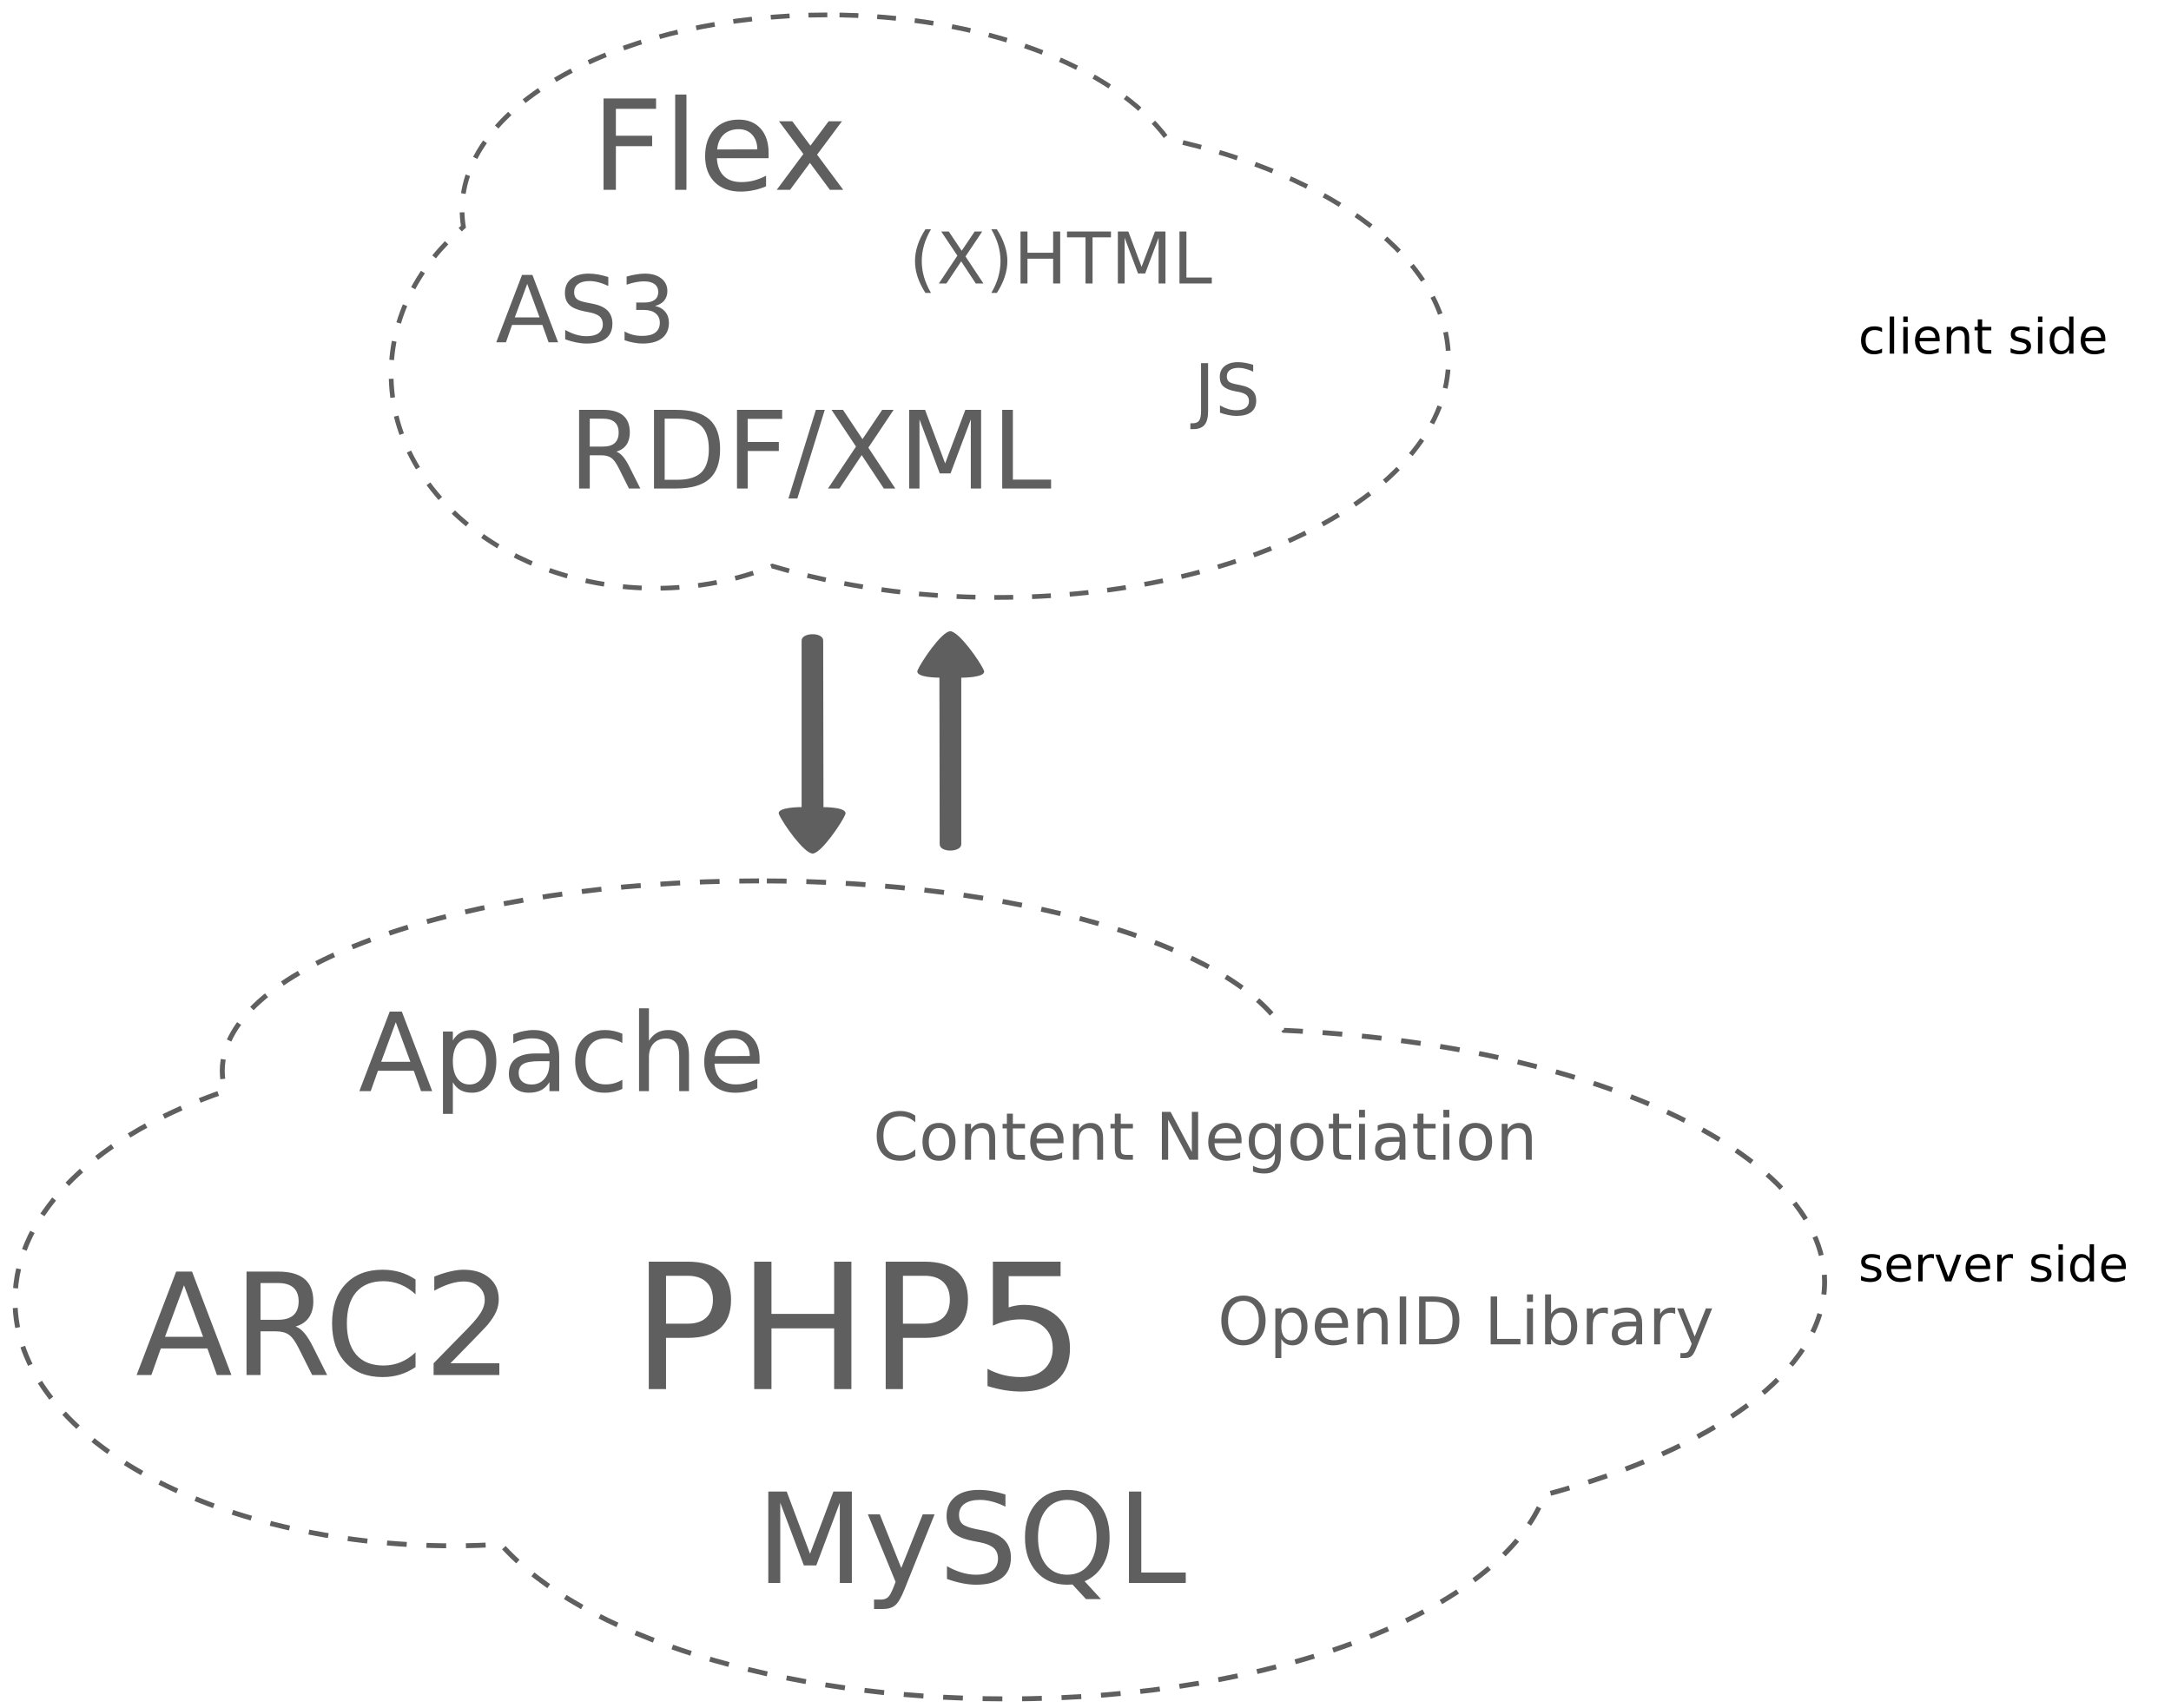
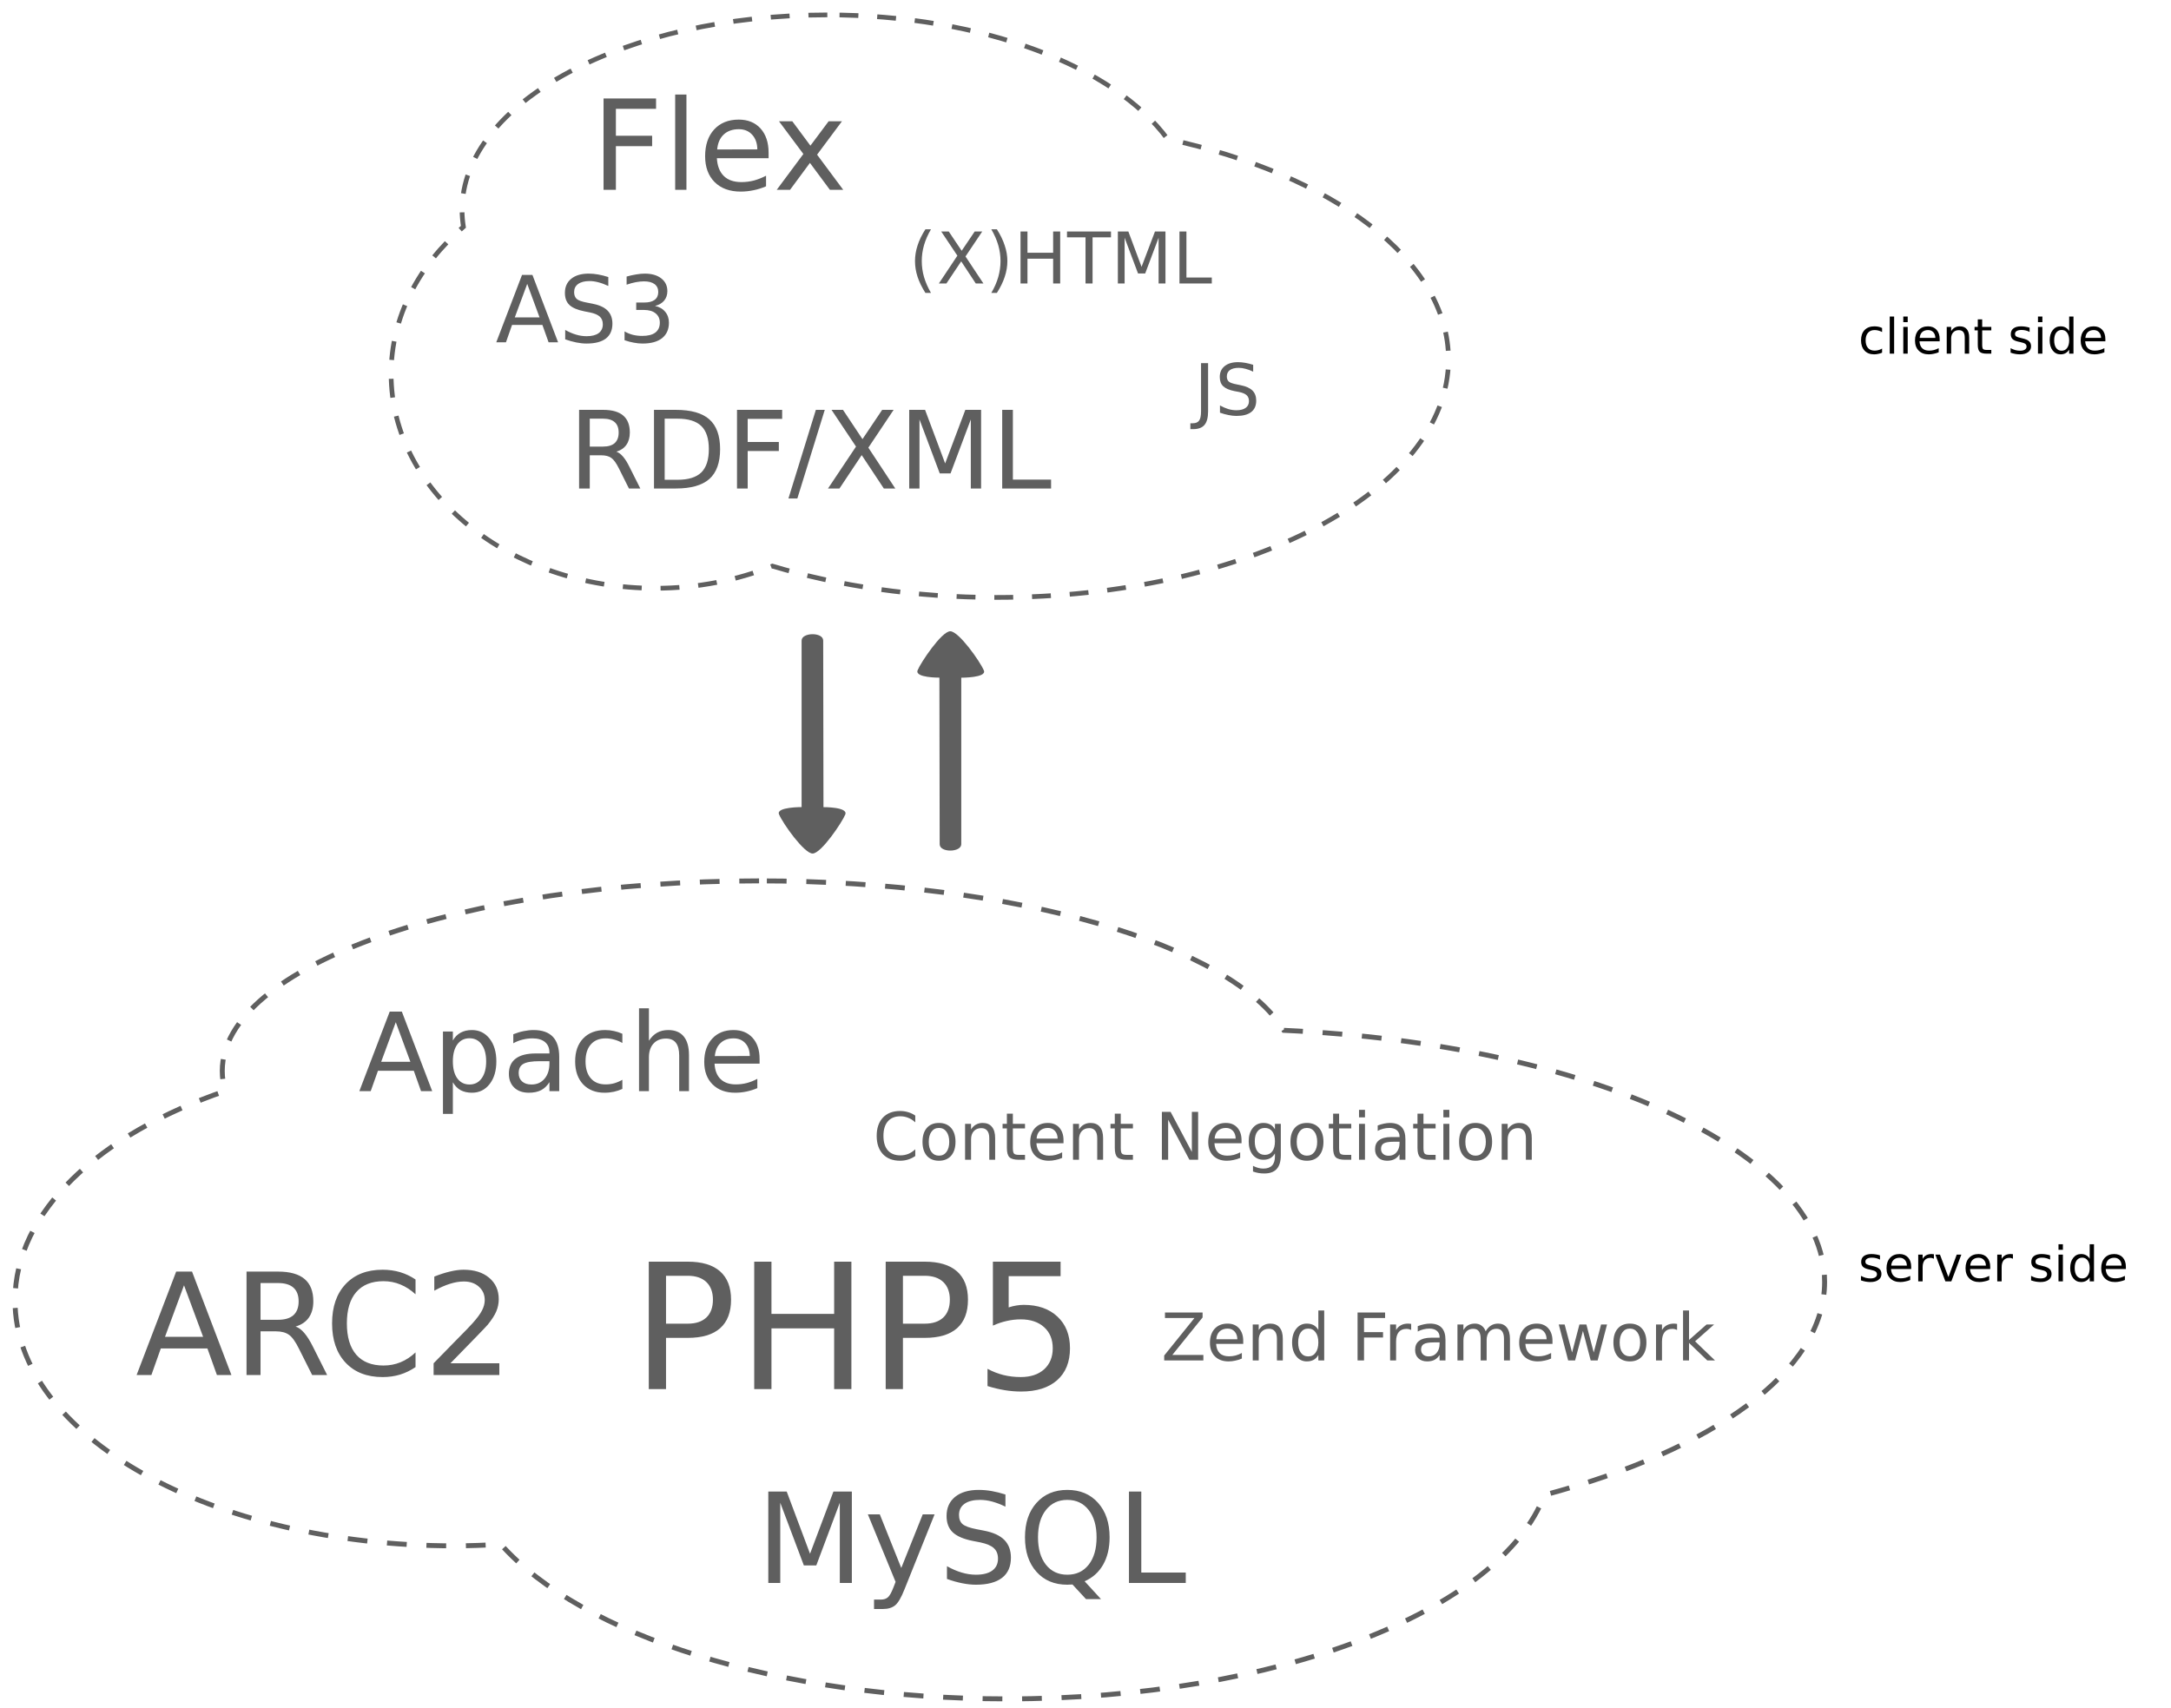
<svg xmlns="http://www.w3.org/2000/svg" xmlns:xlink="http://www.w3.org/1999/xlink" width="346.32" height="272.42" id="svg2" version="1.0">
  <defs id="defs4">
    <marker orient="auto" refY="0" refX="0" id="Arrow2Lend" style="overflow:visible">
      <path id="path7624" style="font-size:12px;fill-rule:evenodd;stroke-width:0.625;stroke-linejoin:round" d="M 8.719,4.034 -2.207,0.016 8.719,-4.002 c -1.745,2.372 -1.735,5.617 -6e-07,8.035 z" transform="matrix(-1.1,0,0,-1.1,-1.1,0)" />
    </marker>
    <linearGradient id="linearGradient7547">
      <stop style="stop-color:#bb0000;stop-opacity:1;" offset="0" id="stop7549" />
      <stop style="stop-color:#ff0000;stop-opacity:0;" offset="1" id="stop7551" />
    </linearGradient>
    <linearGradient y2="16.201" x2="145.067" y1="-6.5" x1="89.078" spreadMethod="reflect" gradientUnits="userSpaceOnUse" id="linearGradient9494" xlink:href="#linearGradient5584" />
    <linearGradient y2="87.356" x2="301.561" y1="93.724" x1="290.533" spreadMethod="reflect" gradientTransform="matrix(0.9226255,0,0,0.9226255,-258.1591,-66.94426)" gradientUnits="userSpaceOnUse" id="linearGradient8191" xlink:href="#linearGradient4166" />
    <linearGradient y2="92.378" x2="215.789" y1="100.487" x1="207.68" spreadMethod="reflect" gradientTransform="matrix(0.9449987,0,0,0.9449987,-187.8722,-71.47656)" gradientUnits="userSpaceOnUse" id="linearGradient8167" xlink:href="#linearGradient4166" />
    <linearGradient y2="20.11" x2="27.437" y1="-8.881" x1="-11.412" gradientUnits="userSpaceOnUse" id="linearGradient7805" xlink:href="#linearGradient9231" />
    <linearGradient y2="14.974" x2="12.803" y1="38.753" x1="12.803" gradientUnits="userSpaceOnUse" id="linearGradient7803" xlink:href="#linearGradient9192" />
    <radialGradient r="15.875" fy="29.562" fx="16.375" cy="29.562" cx="16.375" gradientTransform="matrix(1,0,0,0.1377953,0,25.48893)" gradientUnits="userSpaceOnUse" id="radialGradient7801" xlink:href="#linearGradient9042" />
    <radialGradient r="2.121" fy="30.232" fx="6.01" cy="30.232" cx="6.01" gradientTransform="matrix(2.532065,4.6333001e-8,-5.4959e-8,3.003469,-9.208331,-60.56935)" gradientUnits="userSpaceOnUse" id="radialGradient7775" xlink:href="#linearGradient4665" />
    <radialGradient r="2.121" fy="30.232" fx="6.01" cy="30.232" cx="6.01" gradientTransform="matrix(2.532065,4.6333001e-8,-5.4959e-8,3.003469,-9.208331,-60.56935)" gradientUnits="userSpaceOnUse" id="radialGradient7773" xlink:href="#linearGradient4665" />
    <radialGradient r="2.121" fy="30.232" fx="6.01" cy="30.232" cx="6.01" gradientTransform="matrix(2.532065,4.6333001e-8,-5.4959e-8,3.003469,-9.208331,-60.56935)" gradientUnits="userSpaceOnUse" id="radialGradient7771" xlink:href="#linearGradient4665" />
    <radialGradient r="2.121" fy="30.232" fx="6.01" cy="30.232" cx="6.01" gradientTransform="matrix(2.532065,4.6333001e-8,-5.4959e-8,3.003469,-9.208331,-60.56935)" gradientUnits="userSpaceOnUse" id="radialGradient7769" xlink:href="#linearGradient4665" />
    <linearGradient y2="23.518" x2="27.127" y1="14.586" x1="32.284" gradientTransform="matrix(1.122807,0,0,1,-3.733743,0)" gradientUnits="userSpaceOnUse" id="linearGradient7767" xlink:href="#linearGradient4655" />
    <linearGradient y2="19.547" x2="30.781" y1="9.58" x1="13.518" gradientUnits="userSpaceOnUse" id="linearGradient7765" xlink:href="#linearGradient4644" />
    <linearGradient y2="16.991" x2="24.2" y1="27.074" x1="24.2" gradientTransform="matrix(1.1,0,0,1,-3.15,0)" gradientUnits="userSpaceOnUse" id="linearGradient7763" xlink:href="#linearGradient4076" />
    <linearGradient y2="17.172" x2="23.25" y1="-2.767" x1="-11.285" gradientUnits="userSpaceOnUse" id="linearGradient7761" xlink:href="#linearGradient4629" />
    <linearGradient y2="-1.505" x2="16.086" y1="32.968" x1="16.086" gradientUnits="userSpaceOnUse" id="linearGradient7759" xlink:href="#linearGradient4076" />
    <linearGradient y2="532.253" x2="384.924" y1="492.966" x1="424.211" gradientUnits="userSpaceOnUse" id="linearGradient6520" xlink:href="#linearGradient54527" />
    <linearGradient y2="293.453" x2="-197.428" y1="302.151" x1="-229.889" gradientTransform="translate(589.1471,246.9315)" gradientUnits="userSpaceOnUse" id="linearGradient6518" xlink:href="#linearGradient52524" />
    <linearGradient y2="262.328" x2="-228.827" y1="304.515" x1="-227.352" gradientTransform="translate(589.1471,246.9315)" gradientUnits="userSpaceOnUse" id="linearGradient6516" xlink:href="#linearGradient52516" />
    <linearGradient y2="315.341" x2="-196.652" y1="271.623" x1="-196.652" gradientTransform="translate(589.1471,246.9315)" gradientUnits="userSpaceOnUse" id="linearGradient6514" xlink:href="#linearGradient52502" />
    <radialGradient r="2.121" fy="30.232" fx="6.01" cy="30.232" cx="6.01" gradientTransform="matrix(2.532065,4.6333001e-8,-5.4959e-8,3.003469,-9.208331,-60.56935)" gradientUnits="userSpaceOnUse" id="radialGradient7270" xlink:href="#linearGradient4665" />
    <radialGradient r="2.121" fy="30.232" fx="6.01" cy="30.232" cx="6.01" gradientTransform="matrix(2.532065,4.6333001e-8,-5.4959e-8,3.003469,-9.208331,-60.56935)" gradientUnits="userSpaceOnUse" id="radialGradient7268" xlink:href="#linearGradient4665" />
    <radialGradient r="2.121" fy="30.232" fx="6.01" cy="30.232" cx="6.01" gradientTransform="matrix(2.532065,4.6333001e-8,-5.4959e-8,3.003469,-9.208331,-60.56935)" gradientUnits="userSpaceOnUse" id="radialGradient7266" xlink:href="#linearGradient4665" />
    <radialGradient r="2.121" fy="30.232" fx="6.01" cy="30.232" cx="6.01" gradientTransform="matrix(2.532065,4.6333001e-8,-5.4959e-8,3.003469,-9.208331,-60.56935)" gradientUnits="userSpaceOnUse" id="radialGradient7264" xlink:href="#linearGradient4665" />
    <linearGradient y2="23.518" x2="27.127" y1="14.586" x1="32.284" gradientTransform="matrix(1.122807,0,0,1,-49.73374,-59)" gradientUnits="userSpaceOnUse" id="linearGradient7262" xlink:href="#linearGradient4655" />
    <linearGradient y2="19.547" x2="30.781" y1="9.58" x1="13.518" gradientTransform="translate(-46,-59)" gradientUnits="userSpaceOnUse" id="linearGradient7260" xlink:href="#linearGradient4644" />
    <linearGradient y2="14.75" x2="24.2" y1="21.754" x1="24.2" gradientTransform="matrix(1.1,0,0,1,-49.15,-59)" gradientUnits="userSpaceOnUse" id="linearGradient7258" xlink:href="#linearGradient12080" />
    <linearGradient y2="17.172" x2="23.25" y1="-2.767" x1="-11.285" gradientTransform="translate(-46,-58.75)" gradientUnits="userSpaceOnUse" id="linearGradient7256" xlink:href="#linearGradient4629" />
    <linearGradient y2="-65.456" x2="-33.5" y1="-42.75" x1="-33.5" gradientUnits="userSpaceOnUse" id="linearGradient7254" xlink:href="#linearGradient12080" />
    <linearGradient y2="1.495" x2="19.854" y1="22.794" x1="19.854" gradientUnits="userSpaceOnUse" id="linearGradient5120" xlink:href="#linearGradient12080" />
    <linearGradient y2="13.906" x2="30.5" y1="-9.075" x1="-16.885" gradientUnits="userSpaceOnUse" id="linearGradient5114" xlink:href="#linearGradient4998" />
    <linearGradient y2="13.906" x2="30.5" y1="-9.075" x1="-16.885" gradientUnits="userSpaceOnUse" id="linearGradient5051" xlink:href="#linearGradient4998" />
    <linearGradient y2="1.495" x2="19.854" y1="40.538" x1="19.854" gradientUnits="userSpaceOnUse" id="linearGradient5049" xlink:href="#linearGradient5006" />
    <linearGradient y2="15.997" x2="17.239" y1="28.264" x1="3.593" spreadMethod="reflect" gradientTransform="translate(-73.25,-470.75)" gradientUnits="userSpaceOnUse" id="linearGradient5047" xlink:href="#linearGradient12080" />
    <linearGradient y2="13.906" x2="30.5" y1="-9.075" x1="-16.885" gradientUnits="userSpaceOnUse" id="linearGradient5041" xlink:href="#linearGradient4998" />
    <linearGradient y2="1.495" x2="19.854" y1="40.538" x1="19.854" gradientUnits="userSpaceOnUse" id="linearGradient5039" xlink:href="#linearGradient5006" />
    <linearGradient gradientUnits="userSpaceOnUse" y2="1.495" x2="19.854" y1="40.538" x1="19.854" id="linearGradient5012" xlink:href="#linearGradient5006" />
    <linearGradient gradientUnits="userSpaceOnUse" y2="13.906" x2="30.5" y1="-9.075" x1="-16.885" id="linearGradient5004" xlink:href="#linearGradient4998" />
    <linearGradient y2="15.997" x2="17.239" y1="28.264" x1="3.593" spreadMethod="reflect" gradientTransform="translate(0,2)" gradientUnits="userSpaceOnUse" id="linearGradient4985" xlink:href="#linearGradient12080" />
    <linearGradient y2="15.997" x2="17.239" y1="28.264" x1="3.593" spreadMethod="reflect" gradientTransform="translate(0,2)" gradientUnits="userSpaceOnUse" id="linearGradient4973" xlink:href="#linearGradient12080" />
    <linearGradient y2="-1.505" x2="16.086" y1="32.968" x1="16.086" gradientUnits="userSpaceOnUse" id="linearGradient4763" xlink:href="#linearGradient4076" />
    <linearGradient y2="17.172" x2="23.25" y1="-2.767" x1="-11.285" gradientUnits="userSpaceOnUse" id="linearGradient4760" xlink:href="#linearGradient4629" />
    <linearGradient y2="23.518" x2="27.127" y1="14.586" x1="32.284" gradientTransform="matrix(1.122807,0,0,1,-3.733743,0)" gradientUnits="userSpaceOnUse" id="linearGradient4728" xlink:href="#linearGradient4655" />
    <linearGradient y2="19.547" x2="30.781" y1="9.58" x1="13.518" gradientUnits="userSpaceOnUse" id="linearGradient4726" xlink:href="#linearGradient4644" />
    <linearGradient y2="16.991" x2="24.2" y1="27.074" x1="24.2" gradientTransform="matrix(1.1,0,0,1,-3.15,0)" gradientUnits="userSpaceOnUse" id="linearGradient4724" xlink:href="#linearGradient4076" />
    <linearGradient y2="17.172" x2="23.25" y1="-2.767" x1="-11.285" gradientUnits="userSpaceOnUse" id="linearGradient4722" xlink:href="#linearGradient4629" />
    <linearGradient y2="-1.505" x2="16.086" y1="32.968" x1="16.086" gradientUnits="userSpaceOnUse" id="linearGradient4720" xlink:href="#linearGradient4076" />
    <radialGradient r="2.121" fy="30.232" fx="6.01" cy="30.232" cx="6.01" gradientTransform="matrix(2.532065,4.6333001e-8,-5.4959e-8,3.003469,-9.208331,-60.56935)" gradientUnits="userSpaceOnUse" id="radialGradient4699" xlink:href="#linearGradient4665" />
    <radialGradient r="2.121" fy="30.232" fx="6.01" cy="30.232" cx="6.01" gradientTransform="matrix(2.532065,4.6333001e-8,-5.4959e-8,3.003469,-9.208331,-60.56935)" gradientUnits="userSpaceOnUse" id="radialGradient4683" xlink:href="#linearGradient4665" />
    <radialGradient gradientTransform="matrix(2.532065,4.6333001e-8,-5.4959e-8,3.003469,-9.208331,-60.56935)" gradientUnits="userSpaceOnUse" r="2.121" fy="30.232" fx="6.01" cy="30.232" cx="6.01" id="radialGradient4671" xlink:href="#linearGradient4665" />
    <linearGradient gradientTransform="matrix(1.122807,0,0,1,-3.733743,0)" gradientUnits="userSpaceOnUse" y2="23.518" x2="27.127" y1="14.586" x1="32.284" id="linearGradient4661" xlink:href="#linearGradient4655" />
    <linearGradient gradientUnits="userSpaceOnUse" y2="19.547" x2="30.781" y1="9.58" x1="13.518" id="linearGradient4650" xlink:href="#linearGradient4644" />
    <linearGradient gradientUnits="userSpaceOnUse" y2="17.172" x2="23.25" y1="-2.767" x1="-11.285" id="linearGradient4635" xlink:href="#linearGradient4629" />
    <linearGradient gradientTransform="matrix(1.1,0,0,1,-3.15,0)" gradientUnits="userSpaceOnUse" y2="16.991" x2="24.2" y1="27.074" x1="24.2" id="linearGradient4620" xlink:href="#linearGradient4076" />
    <linearGradient gradientUnits="userSpaceOnUse" y2="-1.505" x2="16.086" y1="32.968" x1="16.086" id="linearGradient4612" xlink:href="#linearGradient4076" />
    <linearGradient y2="20.11" x2="27.437" y1="-8.881" x1="-11.412" gradientUnits="userSpaceOnUse" id="linearGradient4581" xlink:href="#linearGradient9231" />
    <linearGradient y2="14.974" x2="12.803" y1="38.753" x1="12.803" gradientUnits="userSpaceOnUse" id="linearGradient4579" xlink:href="#linearGradient9192" />
    <radialGradient r="15.875" fy="29.562" fx="16.375" cy="29.562" cx="16.375" gradientTransform="matrix(1,0,0,0.1377953,0,25.48893)" gradientUnits="userSpaceOnUse" id="radialGradient4577" xlink:href="#linearGradient9042" />
    <radialGradient r="15.875" fy="29.562" fx="13.382" cy="29.562" cx="13.382" gradientTransform="matrix(0.9410744,0,0,0.1377953,0.7885172,25.48893)" gradientUnits="userSpaceOnUse" id="radialGradient4549" xlink:href="#linearGradient9042" />
    <linearGradient y2="87.356" x2="301.561" y1="93.724" x1="290.533" spreadMethod="reflect" gradientTransform="matrix(0.9226255,0,0,0.9226255,-258.1591,-66.94426)" gradientUnits="userSpaceOnUse" id="linearGradient4533" xlink:href="#linearGradient4166" />
    <linearGradient y2="87.356" x2="301.561" y1="93.724" x1="290.533" spreadMethod="reflect" gradientTransform="matrix(0.9226255,0,0,0.9226255,-258.1591,-66.94426)" gradientUnits="userSpaceOnUse" id="linearGradient4512" xlink:href="#linearGradient4166" />
    <radialGradient r="15.875" fy="29.562" fx="13.382" cy="29.562" cx="13.382" gradientTransform="matrix(0.9410744,0,0,0.1377953,0.7885172,25.48893)" gradientUnits="userSpaceOnUse" id="radialGradient4477" xlink:href="#linearGradient9042" />
    <radialGradient r="15.875" fy="29.562" fx="13.382" cy="29.562" cx="13.382" gradientTransform="matrix(0.9410744,0,0,0.1377953,0.7885172,25.48893)" gradientUnits="userSpaceOnUse" id="radialGradient4473" xlink:href="#linearGradient9042" />
    <radialGradient r="15.875" fy="29.562" fx="13.382" cy="29.562" cx="13.382" gradientTransform="matrix(0.9410744,0,0,0.1377953,0.7885172,25.48893)" gradientUnits="userSpaceOnUse" id="radialGradient4467" xlink:href="#linearGradient9042" />
    <linearGradient y2="7.605" x2="33.501" y1="7.605" x1="1.501" gradientTransform="matrix(1,0,0,-1,-0.8838835,25.28249)" gradientUnits="userSpaceOnUse" id="linearGradient4465" xlink:href="#linearGradient33515" />
    <linearGradient y2="27.05" x2="21.036" y1="5.537" x1="21.036" gradientTransform="matrix(0.96875,0,0,0.9642857,0,1.035714)" gradientUnits="userSpaceOnUse" id="linearGradient4463" xlink:href="#linearGradient52502" />
    <linearGradient y2="92.378" x2="215.789" y1="100.487" x1="207.68" spreadMethod="reflect" gradientTransform="matrix(0.9449987,0,0,0.9449987,-187.8722,-71.47656)" gradientUnits="userSpaceOnUse" id="linearGradient4447" xlink:href="#linearGradient4166" />
    <radialGradient r="6.718" fy="12.493" fx="12.071" cy="12.493" cx="12.071" gradientUnits="userSpaceOnUse" id="radialGradient4430" xlink:href="#linearGradient4825" />
    <radialGradient r="106.22" fy="-179" fx="45" cy="-179" cx="45" gradientTransform="matrix(1,0,0,1.044797,0,8.018662)" gradientUnits="userSpaceOnUse" id="radialGradient4428" xlink:href="#linearGradient8510" />
    <radialGradient r="15.875" fy="29.562" fx="13.382" cy="29.562" cx="13.382" gradientTransform="matrix(0.9410744,0,0,0.1377953,0.7885172,25.48893)" gradientUnits="userSpaceOnUse" id="radialGradient4416" xlink:href="#linearGradient9042" />
    <linearGradient y2="7.605" x2="33.501" y1="7.605" x1="1.501" gradientTransform="matrix(1,0,0,-1,-0.8838835,25.28249)" gradientUnits="userSpaceOnUse" id="linearGradient4408" xlink:href="#linearGradient33515" />
    <linearGradient y2="27.05" x2="21.036" y1="5.537" x1="21.036" gradientTransform="matrix(0.96875,0,0,0.9642857,0,1.035714)" gradientUnits="userSpaceOnUse" id="linearGradient4406" xlink:href="#linearGradient52502" />
    <linearGradient y2="92.378" x2="215.789" y1="100.487" x1="207.68" spreadMethod="reflect" gradientTransform="matrix(0.9449987,0,0,0.9449987,-187.8722,-71.47656)" gradientUnits="userSpaceOnUse" id="linearGradient4394" xlink:href="#linearGradient4166" />
    <linearGradient gradientUnits="userSpaceOnUse" y2="11.161" x2="29.061" y1="-10.335" x1="-8.171" id="linearGradient4383" xlink:href="#linearGradient4377" />
    <linearGradient gradientTransform="matrix(0.9659258,-0.258819,0.258819,0.9659258,-25.50654,-391.3186)" y2="20.11" x2="27.437" y1="-8.881" x1="-11.412" gradientUnits="userSpaceOnUse" id="linearGradient4311" xlink:href="#linearGradient9231" />
    <radialGradient r="6.718" fy="12.493" fx="12.071" cy="12.493" cx="12.071" gradientUnits="userSpaceOnUse" id="radialGradient4298" xlink:href="#linearGradient4825" />
    <radialGradient r="106.22" fy="-179" fx="45" cy="-179" cx="45" gradientTransform="matrix(1,0,0,1.044797,0,8.018662)" gradientUnits="userSpaceOnUse" id="radialGradient4296" xlink:href="#linearGradient8510" />
    <radialGradient r="6.718" fy="12.493" fx="12.071" cy="12.493" cx="12.071" gradientUnits="userSpaceOnUse" id="radialGradient4284" xlink:href="#linearGradient4825" />
    <radialGradient r="106.22" fy="-179" fx="45" cy="-179" cx="45" gradientTransform="matrix(1,0,0,1.044797,0,8.018662)" gradientUnits="userSpaceOnUse" id="radialGradient4282" xlink:href="#linearGradient8510" />
    <radialGradient r="15.875" fy="29.562" fx="5.461" cy="29.562" cx="5.461" gradientTransform="matrix(1.6875,0,0,0.1377953,-3.754395,25.48893)" gradientUnits="userSpaceOnUse" id="radialGradient4270" xlink:href="#linearGradient9042" />
    <linearGradient y2="498.791" x2="1164.476" y1="510.769" x1="1159.288" gradientTransform="matrix(0.291494,-0.2414512,0.3156385,0.22342,-467.2312,177.4633)" gradientUnits="userSpaceOnUse" id="linearGradient4268" xlink:href="#linearGradient47690" />
    <linearGradient y2="20.076" x2="24.5" y1="-12.924" x1="-14.938" gradientTransform="matrix(0.9813333,0,0,0.9984018,0.4573333,0.4559447)" gradientUnits="userSpaceOnUse" id="linearGradient4266" xlink:href="#linearGradient4186" />
    <linearGradient y2="22.342" x2="15.955" y1="16.568" x1="12.621" gradientTransform="matrix(0.99969,0,0,0.9933387,1.5497782e-4,0.4581647)" gradientUnits="userSpaceOnUse" id="linearGradient4264" xlink:href="#linearGradient4169" />
    <radialGradient r="15.875" fy="29.562" fx="5.461" cy="29.562" cx="5.461" gradientTransform="matrix(1.6875,0,0,0.1377953,-3.754395,25.48893)" gradientUnits="userSpaceOnUse" id="radialGradient4243" xlink:href="#linearGradient9042" />
    <linearGradient y2="498.791" x2="1164.476" y1="510.769" x1="1159.288" gradientTransform="matrix(0.291494,-0.2414512,0.3156385,0.22342,-467.2312,177.4633)" gradientUnits="userSpaceOnUse" id="linearGradient4228" xlink:href="#linearGradient47690" />
    <linearGradient y2="20.076" x2="24.5" y1="-12.924" x1="-14.938" gradientTransform="matrix(0.9813333,0,0,0.9984018,0.4573333,0.4559447)" gradientUnits="userSpaceOnUse" id="linearGradient4226" xlink:href="#linearGradient4186" />
    <linearGradient y2="22.342" x2="15.955" y1="16.568" x1="12.621" gradientTransform="matrix(0.99969,0,0,0.9933387,1.5497782e-4,0.4581647)" gradientUnits="userSpaceOnUse" id="linearGradient4224" xlink:href="#linearGradient4169" />
    <linearGradient y2="43.862" x2="157.762" y1="54.612" x1="116.062" gradientTransform="matrix(1.088937,0,0,1.088937,-145.7468,-615.7099)" gradientUnits="userSpaceOnUse" id="linearGradient4115" xlink:href="#linearGradient13331" />
    <linearGradient y2="21.095" x2="169.062" y1="21.095" x1="89.062" gradientTransform="matrix(-1.088937,0,0,-1.088937,114.3334,-584.6594)" gradientUnits="userSpaceOnUse" id="linearGradient4112" xlink:href="#linearGradient37481" />
    <linearGradient y2="-100.312" x2="74.844" y1="-154.728" x1="-128.239" gradientTransform="translate(-57,-525)" gradientUnits="userSpaceOnUse" id="linearGradient4109" xlink:href="#linearGradient3969" />
    <linearGradient y2="-95.656" x2="313.711" y1="-101.578" x1="312.123" gradientTransform="matrix(-0.8414662,0.2255326,-0.2254701,-0.8416994,192.3232,-781.227)" gradientUnits="userSpaceOnUse" id="linearGradient4102" xlink:href="#linearGradient37473" />
    <linearGradient y2="14.974" x2="12.803" y1="38.753" x1="12.803" gradientUnits="userSpaceOnUse" id="linearGradient4006" xlink:href="#linearGradient9192" />
    <radialGradient r="15.875" fy="29.562" fx="16.375" cy="29.562" cx="16.375" gradientTransform="matrix(1,0,0,0.1377953,0,25.48893)" gradientUnits="userSpaceOnUse" id="radialGradient3794" xlink:href="#linearGradient9042" />
    <radialGradient r="40.684" fy="-127.281" fx="293" cy="-127.281" cx="293" gradientTransform="matrix(1.336828,-0.3583013,0.3639681,1.358724,-183.4145,145.0527)" gradientUnits="userSpaceOnUse" id="radialGradient9263" xlink:href="#linearGradient35502" />
    <linearGradient y2="92.378" x2="215.789" y1="100.487" x1="207.68" spreadMethod="reflect" gradientTransform="matrix(0.9449987,0,0,0.9449987,90.29856,88.13048)" gradientUnits="userSpaceOnUse" id="linearGradient9251" xlink:href="#linearGradient4166" />
    <linearGradient gradientTransform="matrix(1.03089,0,0,1.03089,-355.2266,-513.9857)" gradientUnits="userSpaceOnUse" y2="-175.68" x2="227.83" y1="-111.53" x1="227.83" id="linearGradient9245" xlink:href="#linearGradient9239" />
    <linearGradient y2="14.974" x2="12.803" y1="38.753" x1="12.803" gradientUnits="userSpaceOnUse" id="linearGradient9228" xlink:href="#linearGradient9192" />
    <linearGradient gradientTransform="matrix(0.7823309,0,0,0.8754656,10.21126,41.72539)" y2="14.974" x2="12.803" y1="38.753" x1="12.803" gradientUnits="userSpaceOnUse" id="linearGradient9224" xlink:href="#linearGradient9192" />
    <radialGradient r="405" fy="202.634" fx="-134.982" cy="202.634" cx="-134.982" gradientTransform="matrix(0.5511134,0,0,0.6876432,-221.8434,-559.9707)" gradientUnits="userSpaceOnUse" id="radialGradient8276" xlink:href="#linearGradient6525" />
    <linearGradient gradientTransform="translate(93.99583,-60.00265)" spreadMethod="reflect" gradientUnits="userSpaceOnUse" y2="87.356" x2="301.561" y1="93.724" x1="290.533" id="linearGradient4202" xlink:href="#linearGradient4166" />
    <radialGradient r="6.718" fy="12.493" fx="12.071" cy="12.493" cx="12.071" gradientUnits="userSpaceOnUse" id="radialGradient4186" xlink:href="#linearGradient4825" />
    <radialGradient r="106.22" fy="-179" fx="45" cy="-179" cx="45" gradientTransform="matrix(1,0,0,1.044797,0,8.018662)" gradientUnits="userSpaceOnUse" id="radialGradient4184" xlink:href="#linearGradient8510" />
    <linearGradient gradientTransform="translate(119,-65)" spreadMethod="reflect" gradientUnits="userSpaceOnUse" y2="92.378" x2="215.789" y1="100.487" x1="207.68" id="linearGradient4172" xlink:href="#linearGradient4166" />
    <radialGradient r="15.875" fy="29.562" fx="16.375" cy="29.562" cx="16.375" gradientTransform="matrix(1,0,0,0.1377953,0,25.48893)" gradientUnits="userSpaceOnUse" id="radialGradient3394" xlink:href="#linearGradient9042" />
    <linearGradient id="linearGradient6525">
      <stop id="stop6527" offset="0" style="stop-color:#55656a;stop-opacity:1;" />
      <stop id="stop6529" offset="1" style="stop-color:#2e3436;stop-opacity:1;" />
    </linearGradient>
    <linearGradient id="linearGradient9042">
      <stop id="stop9044" offset="0" style="stop-color:#000000;stop-opacity:1;" />
      <stop id="stop9046" offset="1" style="stop-color:#000000;stop-opacity:0;" />
    </linearGradient>
    <linearGradient id="linearGradient5445">
      <stop style="stop-color:white;stop-opacity:1;" offset="0" id="stop5447" />
      <stop style="stop-color:#c3c3c3;stop-opacity:1;" offset="1" id="stop5449" />
    </linearGradient>
    <linearGradient id="linearGradient10241">
      <stop id="stop10243" offset="0" style="stop-color:#edd400;stop-opacity:1;" />
      <stop id="stop10245" offset="1" style="stop-color:#c4a000;stop-opacity:1;" />
    </linearGradient>
    <linearGradient id="linearGradient5362">
      <stop id="stop5364" offset="0" style="stop-color:#660000;stop-opacity:1;" />
      <stop id="stop5366" offset="1" style="stop-color:#cd3232;stop-opacity:1;" />
    </linearGradient>
    <linearGradient id="linearGradient3418">
      <stop style="stop-color:#990000;stop-opacity:1;" offset="0" id="stop3420" />
      <stop style="stop-color:#a24141;stop-opacity:1;" offset="1" id="stop3422" />
    </linearGradient>
    <linearGradient id="linearGradient7318">
      <stop id="stop7320" offset="0" style="stop-color:#edd400;stop-opacity:1;" />
      <stop id="stop7322" offset="1" style="stop-color:#ffffff;stop-opacity:1;" />
    </linearGradient>
    <linearGradient id="linearGradient26200">
      <stop id="stop26202" offset="0" style="stop-color:#ffffff;stop-opacity:1;" />
      <stop id="stop26204" offset="1" style="stop-color:#ffffff;stop-opacity:0;" />
    </linearGradient>
    <linearGradient id="linearGradient26208">
      <stop id="stop26210" offset="0" style="stop-color:#ffffff;stop-opacity:1;" />
      <stop id="stop26212" offset="1" style="stop-color:#ffffff;stop-opacity:0;" />
    </linearGradient>
    <linearGradient id="linearGradient27266">
      <stop id="stop27268" offset="0" style="stop-color:#ffffff;stop-opacity:1;" />
      <stop id="stop27270" offset="1" style="stop-color:#ffffff;stop-opacity:0;" />
    </linearGradient>
    <radialGradient r="15.875" fy="29.562" fx="16.375" cy="29.562" cx="16.375" gradientTransform="matrix(1,0,0,0.1377953,0,25.48893)" gradientUnits="userSpaceOnUse" id="radialGradient11890" xlink:href="#linearGradient9042" />
    <linearGradient id="linearGradient6411">
      <stop id="stop6413" offset="0" style="stop-color:#f57900;stop-opacity:1;" />
      <stop id="stop6415" offset="1" style="stop-color:#e67d16;stop-opacity:1;" />
    </linearGradient>
    <linearGradient id="linearGradient6419">
      <stop id="stop6421" offset="0" style="stop-color:#cc0000;stop-opacity:1;" />
      <stop id="stop6423" offset="1" style="stop-color:#971616;stop-opacity:1;" />
    </linearGradient>
    <linearGradient id="linearGradient20783">
      <stop id="stop20785" offset="0" style="stop-color:#edd400;stop-opacity:1;" />
      <stop id="stop20787" offset="1" style="stop-color:#f57900;stop-opacity:1;" />
    </linearGradient>
    <linearGradient id="linearGradient20428">
      <stop style="stop-color:#a3a3a3;stop-opacity:1;" offset="0" id="stop20430" />
      <stop style="stop-color:#b5b5b5;stop-opacity:0;" offset="1" id="stop20432" />
    </linearGradient>
    <linearGradient id="linearGradient2893">
      <stop id="stop2895" offset="0" style="stop-color:white;stop-opacity:1;" />
      <stop id="stop2897" offset="1" style="stop-color:#a7a7a7;stop-opacity:1;" />
    </linearGradient>
    <linearGradient id="linearGradient43071">
      <stop id="stop43073" offset="0" style="stop-color:#1a2225;stop-opacity:1;" />
      <stop id="stop43075" offset="1" style="stop-color:#545454;stop-opacity:1;" />
    </linearGradient>
    <linearGradient id="linearGradient52502">
      <stop id="stop52504" offset="0" style="stop-color:#83e423;stop-opacity:1;" />
      <stop id="stop52506" offset="1" style="stop-color:#5c8d2d;stop-opacity:1;" />
    </linearGradient>
    <linearGradient id="linearGradient33515">
      <stop id="stop33517" offset="0" style="stop-color:#ffffff;stop-opacity:1;" />
      <stop id="stop33519" offset="1" style="stop-color:#ffffff;stop-opacity:0;" />
    </linearGradient>
    <linearGradient gradientTransform="translate(589.1471,246.9315)" y2="315.341" x2="-196.652" y1="271.623" x1="-196.652" gradientUnits="userSpaceOnUse" id="linearGradient53533" xlink:href="#linearGradient52502" />
    <linearGradient gradientTransform="translate(589.1471,246.9315)" y2="262.328" x2="-228.827" y1="304.515" x1="-227.352" gradientUnits="userSpaceOnUse" id="linearGradient53530" xlink:href="#linearGradient52516" />
    <linearGradient id="linearGradient52516">
      <stop id="stop52518" offset="0" style="stop-color:#466a24;stop-opacity:1;" />
      <stop id="stop52520" offset="1" style="stop-color:#78cb2a;stop-opacity:1;" />
    </linearGradient>
    <linearGradient gradientTransform="translate(589.1471,246.9315)" y2="293.453" x2="-197.428" y1="302.151" x1="-229.889" gradientUnits="userSpaceOnUse" id="linearGradient53527" xlink:href="#linearGradient52524" />
    <linearGradient id="linearGradient52524">
      <stop id="stop52526" offset="0" style="stop-color:#70b82a;stop-opacity:1;" />
      <stop id="stop52528" offset="1" style="stop-color:#ffffff;stop-opacity:1;" />
    </linearGradient>
    <linearGradient gradientUnits="userSpaceOnUse" y2="532.253" x2="384.924" y1="492.966" x1="424.211" id="linearGradient54533" xlink:href="#linearGradient54527" />
    <linearGradient id="linearGradient54527">
      <stop id="stop54529" offset="0" style="stop-color:#ffffff;stop-opacity:1;" />
      <stop id="stop54531" offset="1" style="stop-color:#ffffff;stop-opacity:0;" />
    </linearGradient>
    <linearGradient id="linearGradient5584">
      <stop id="stop5586" offset="0" style="stop-color:#e0c31b;stop-opacity:1;" />
      <stop id="stop5594" offset="0" style="stop-color:#eee9d2;stop-opacity:1;" />
      <stop style="stop-color:#d8b904;stop-opacity:1;" offset="1" id="stop5596" />
    </linearGradient>
    <linearGradient id="linearGradient37481">
      <stop id="stop37483" offset="0" style="stop-color:#73d216;stop-opacity:1;" />
      <stop id="stop37485" offset="1" style="stop-color:#6cb823;stop-opacity:1;" />
    </linearGradient>
    <linearGradient id="linearGradient35502">
      <stop id="stop35504" offset="0" style="stop-color:#eeeeec;stop-opacity:1;" />
      <stop id="stop35506" offset="1" style="stop-color:#eeeeec;stop-opacity:0;" />
    </linearGradient>
    <linearGradient id="linearGradient13331">
      <stop id="stop13333" offset="0" style="stop-color:#000000;stop-opacity:1;" />
      <stop id="stop13335" offset="1" style="stop-color:#000000;stop-opacity:0;" />
    </linearGradient>
    <linearGradient id="linearGradient37473">
      <stop id="stop37475" offset="0" style="stop-color:#eeeeec;stop-opacity:1;" />
      <stop id="stop37477" offset="1" style="stop-color:#cacac1;stop-opacity:1;" />
    </linearGradient>
    <linearGradient y2="21.095" x2="169.062" y1="21.095" x1="89.062" gradientUnits="userSpaceOnUse" id="linearGradient28110" xlink:href="#linearGradient37481" />
    <radialGradient r="40.684" fy="-127.281" fx="293" cy="-127.281" cx="293" gradientTransform="matrix(1.336828,-0.3583013,0.3639681,1.358724,-216.3529,299.369)" gradientUnits="userSpaceOnUse" id="radialGradient28112" xlink:href="#linearGradient35502" />
    <linearGradient y2="43.862" x2="157.762" y1="54.612" x1="116.062" gradientUnits="userSpaceOnUse" id="linearGradient28114" xlink:href="#linearGradient13331" />
    <linearGradient y2="-95.656" x2="313.711" y1="-101.578" x1="312.123" gradientTransform="matrix(0.7727407,-0.2071126,0.2070552,0.7729549,-71.62012,180.5132)" gradientUnits="userSpaceOnUse" id="linearGradient28116" xlink:href="#linearGradient37473" />
    <linearGradient y2="15.997" x2="17.239" y1="28.264" x1="3.593" spreadMethod="reflect" gradientUnits="userSpaceOnUse" id="linearGradient28457" xlink:href="#linearGradient12080" />
    <linearGradient id="linearGradient12080">
      <stop id="stop12082" offset="0" style="stop-color:#eae2a3;stop-opacity:1;" />
      <stop id="stop12084" offset="1" style="stop-color:#ffffff;stop-opacity:1;" />
    </linearGradient>
    <linearGradient id="linearGradient4825">
      <stop id="stop4827" offset="0" style="stop-color:#ffffff;stop-opacity:1;" />
      <stop id="stop28672" offset="1" style="stop-color:#ffffff;stop-opacity:0;" />
    </linearGradient>
    <linearGradient id="linearGradient47698">
      <stop id="stop47700" offset="0" style="stop-color:#8c3b3b;stop-opacity:1;" />
      <stop id="stop47702" offset="1" style="stop-color:#cc0000;stop-opacity:1;" />
    </linearGradient>
    <linearGradient id="linearGradient47690">
      <stop id="stop47692" offset="0" style="stop-color:#40631f;stop-opacity:1;" />
      <stop id="stop47694" offset="1" style="stop-color:#4e9a06;stop-opacity:1;" />
    </linearGradient>
    <linearGradient id="linearGradient8510">
      <stop id="stop8512" offset="0" style="stop-color:#ffffff;stop-opacity:1;" />
      <stop id="stop8514" offset="1" style="stop-color:#ffffff;stop-opacity:0;" />
    </linearGradient>
    <linearGradient y2="510.256" x2="1099.32" y1="497.756" x1="1195.978" gradientTransform="translate(-630.2581,-7.12575)" gradientUnits="userSpaceOnUse" id="linearGradient8504" xlink:href="#linearGradient47698" />
    <linearGradient y2="494.029" x2="1166.539" y1="499.529" x1="1137.711" gradientTransform="translate(-630.2581,-7.12575)" gradientUnits="userSpaceOnUse" id="linearGradient8506" xlink:href="#linearGradient47690" />
    <linearGradient id="linearGradient4166">
      <stop id="stop4168" offset="0" style="stop-color:#babdb6;stop-opacity:1;" />
      <stop id="stop4170" offset="1" style="stop-color:#ffffff;stop-opacity:1;" />
    </linearGradient>
    <linearGradient id="linearGradient8021">
      <stop id="stop8023" offset="0" style="stop-color:#ffffff;stop-opacity:0.459;" />
      <stop id="stop8025" offset="1" style="stop-color:#ffffff;stop-opacity:0;" />
    </linearGradient>
    <linearGradient id="linearGradient17065">
      <stop id="stop17067" offset="0" style="stop-color:#ffffff;stop-opacity:0.531;" />
      <stop id="stop17069" offset="1" style="stop-color:#ffffff;stop-opacity:0;" />
    </linearGradient>
    <linearGradient id="linearGradient9192">
      <stop id="stop9194" offset="0" style="stop-color:#c4a000;stop-opacity:1;" />
      <stop id="stop9196" offset="1" style="stop-color:#edd400;stop-opacity:1;" />
    </linearGradient>
    <linearGradient id="linearGradient9231">
      <stop id="stop9233" offset="0" style="stop-color:#ffffff;stop-opacity:1;" />
      <stop id="stop9235" offset="1" style="stop-color:#ffffff;stop-opacity:0;" />
    </linearGradient>
    <linearGradient id="linearGradient9239">
      <stop id="stop9241" offset="0" style="stop-color:#73c027;stop-opacity:1;" />
      <stop id="stop9243" offset="1" style="stop-color:#a6db71;stop-opacity:1;" />
    </linearGradient>
    <linearGradient id="linearGradient3969">
      <stop id="stop3971" offset="0" style="stop-color:#ffffff;stop-opacity:1;" />
      <stop id="stop3973" offset="1" style="stop-color:#ffffff;stop-opacity:0;" />
    </linearGradient>
    <linearGradient id="linearGradient4076">
      <stop id="stop4078" offset="0" style="stop-color:#989898;stop-opacity:1;" />
      <stop id="stop4080" offset="1" style="stop-color:#ffffff;stop-opacity:1;" />
    </linearGradient>
    <linearGradient id="linearGradient4169">
      <stop id="stop4171" offset="0" style="stop-color:#cb0000;stop-opacity:1;" />
      <stop id="stop4173" offset="1" style="stop-color:#901818;stop-opacity:1;" />
    </linearGradient>
    <linearGradient id="linearGradient4186">
      <stop id="stop4188" offset="0" style="stop-color:#ffffff;stop-opacity:1;" />
      <stop id="stop4190" offset="1" style="stop-color:#ffffff;stop-opacity:0;" />
    </linearGradient>
    <linearGradient id="linearGradient4377">
      <stop id="stop4379" offset="0" style="stop-color:#ffffff;stop-opacity:1;" />
      <stop id="stop4381" offset="1" style="stop-color:#ffffff;stop-opacity:0;" />
    </linearGradient>
    <linearGradient id="linearGradient4629">
      <stop id="stop4631" offset="0" style="stop-color:#ffffff;stop-opacity:1;" />
      <stop id="stop4633" offset="1" style="stop-color:#ffffff;stop-opacity:0;" />
    </linearGradient>
    <linearGradient id="linearGradient4644">
      <stop id="stop4646" offset="0" style="stop-color:#ffe9fd;stop-opacity:1;" />
      <stop id="stop4648" offset="1" style="stop-color:#ffe9fd;stop-opacity:0;" />
    </linearGradient>
    <linearGradient id="linearGradient4655">
      <stop id="stop4657" offset="0" style="stop-color:#666666;stop-opacity:1;" />
      <stop id="stop4659" offset="1" style="stop-color:#000000;stop-opacity:1;" />
    </linearGradient>
    <linearGradient id="linearGradient4665">
      <stop id="stop4667" offset="0" style="stop-color:#babdb6;stop-opacity:1;" />
      <stop id="stop4669" offset="1" style="stop-color:#babdb6;stop-opacity:0;" />
    </linearGradient>
    <linearGradient id="linearGradient4926">
      <stop style="stop-color:#e0c31b;stop-opacity:1;" offset="0" id="stop4928" />
      <stop style="stop-color:#eee9d2;stop-opacity:1;" offset="0" id="stop4930" />
      <stop id="stop4932" offset="1" style="stop-color:#d8b904;stop-opacity:1;" />
    </linearGradient>
    <linearGradient id="linearGradient4998">
      <stop id="stop5000" offset="0" style="stop-color:#ffffff;stop-opacity:1;" />
      <stop id="stop5002" offset="1" style="stop-color:#ffffff;stop-opacity:0;" />
    </linearGradient>
    <linearGradient id="linearGradient5006">
      <stop id="stop5008" offset="0" style="stop-color:#8fb7e0;stop-opacity:1;" />
      <stop id="stop5010" offset="1" style="stop-color:#f0f2f3;stop-opacity:1;" />
    </linearGradient>
    <linearGradient y2="24.002" x2="24.586" y1="3.877" x1="-21.101" gradientTransform="matrix(-2.237638,0,0,2.25,227.7661,448.08)" gradientUnits="userSpaceOnUse" id="linearGradient9667" xlink:href="#linearGradient26208" />
    <linearGradient y2="28.94" x2="24.406" y1="27.94" x1="20.5" gradientTransform="matrix(-2.200022,0,0,2.200028,227.5534,451.0015)" gradientUnits="userSpaceOnUse" id="linearGradient9669" xlink:href="#linearGradient27266" />
    <linearGradient y2="13.234" x2="26.938" y1="-12.654" x1="-39.688" gradientTransform="matrix(-2.237638,0,0,2.25,227.4424,448.6469)" gradientUnits="userSpaceOnUse" id="linearGradient9671" xlink:href="#linearGradient26200" />
    <linearGradient y2="28.94" x2="24.406" y1="27.94" x1="20.5" gradientTransform="matrix(-2.200022,0,0,2.200028,227.5534,451.0015)" gradientUnits="userSpaceOnUse" id="linearGradient9673" xlink:href="#linearGradient27266" />
    <radialGradient xlink:href="#linearGradient5992" r="33.156" id="radialGradient6000" gradientUnits="userSpaceOnUse" gradientTransform="matrix(1,0,0,1.693685,0,-197.9515)" fy="285.362" fx="495.5" cy="285.362" cx="495.5" />
    <linearGradient y2="187.571" y1="225.401" xlink:href="#linearGradient5963" x2="458.912" x1="383.959" id="linearGradient5969" gradientUnits="userSpaceOnUse" />
    <linearGradient id="linearGradient3586">
      <stop style="stop-color:#000000;stop-opacity:1;" offset="0" id="stop3588" />
      <stop style="stop-color:#ffffff;stop-opacity:0;" offset="1" id="stop3590" />
    </linearGradient>
    <linearGradient id="linearGradient5963">
      <stop style="stop-color:#ffffff;stop-opacity:1;" offset="0" id="stop5965" />
      <stop style="stop-color:#ffffff;stop-opacity:0;" offset="1" id="stop5967" />
    </linearGradient>
    <linearGradient id="linearGradient5992">
      <stop style="stop-color:#ffffff;stop-opacity:1;" offset="0" id="stop5994" />
      <stop style="stop-color:#ffffff;stop-opacity:0;" offset="1" id="stop5996" />
    </linearGradient>
  </defs>
  <g id="layer1" transform="translate(-30.25209,-547.5597)">
    <text xml:space="preserve" style="font-size:7.79px;font-style:normal;font-weight:normal;text-align:center;text-anchor:middle;fill:#000000;fill-opacity:1;stroke:none;font-family:Bitstream Vera Sans" x="352.795" y="603.981" id="text10600">
      <tspan x="352.795" y="603.981" id="tspan10602">client side</tspan>
    </text>
    <path style="opacity:1;fill:none;stroke:#5f5f5f;stroke-width:0.787;stroke-linecap:butt;stroke-miterlimit:3;stroke-opacity:1;stroke-dasharray:3.149, 3.149;stroke-dashoffset:0;marker:none;marker-start:none;marker-mid:none;marker-end:none;visibility:visible;display:inline;overflow:visible;enable-background:accumulate" d="m 151.338,688.09 c -47.282,0 -85.629,13.587 -85.629,30.318 0,1.087 0.153,2.15 0.469,3.207 C 46.076,728.497 32.646,740.881 32.646,755.019 c 0,21.611 31.361,39.153 70.003,39.153 2.534,0 5.036,-0.095 7.5,-0.242 12.802,14.445 44.119,24.66 80.754,24.66 42.983,0 78.72,-14.069 85.723,-32.527 26.864,-7.18 44.689,-19.704 44.689,-33.979 0,-20.786 -37.763,-37.938 -86.254,-40.151 C 226.689,698.302 192.357,688.09 151.338,688.09 z" id="path3405" />
    <path style="opacity:1;fill:none;stroke:#5f5f5f;stroke-width:0.752;stroke-linecap:butt;stroke-miterlimit:3;stroke-opacity:1;stroke-dasharray:3.009, 3.009;stroke-dashoffset:0;marker:none;marker-start:none;marker-mid:none;marker-end:none;visibility:visible;display:inline;overflow:visible;enable-background:accumulate" d="m 162.226,549.936 c -32.169,0 -58.267,13.945 -58.267,31.125 0,0.898 0.079,1.8 0.219,2.679 -7.139,6.126 -11.535,14.389 -11.535,23.475 0,18.877 18.882,34.191 42.168,34.191 6.701,0 13.033,-1.278 18.662,-3.535 10.535,3.171 22.702,4.999 35.698,4.999 39.816,0 72.145,-17.007 72.145,-37.975 0,-15.877 -18.541,-29.484 -44.825,-35.158 C 207.997,558.16 186.904,549.936 162.226,549.936 z" id="path3414" />
    <path id="path10592" d="m 158.125,649.755 1e-05,26.564 c 0,0 -4.1,-0.024 -3.607,1.148 0.625,1.483 4.015,6.259 5.363,6.259 1.381,0 4.742,-5.044 5.211,-6.227 C 165.573,676.287 161.613,676.328 161.613,676.328 l -0.044,-26.573 c 0,-1.391 -3.444,-1.324 -3.444,0 z" style="fill:#5f5f5f;fill-opacity:1;fill-rule:evenodd;stroke:none" />
    <path id="path10598" d="m 183.595,682.238 -1e-05,-26.564 c 0,0 4.1,0.024 3.607,-1.148 C 186.576,653.043 183.186,648.267 181.839,648.267 c -1.381,0 -4.742,5.044 -5.211,6.227 -0.481,1.212 3.479,1.171 3.479,1.171 l 0.044,26.573 c 7.0710679e-06,1.391 3.444,1.324 3.444,0 z" style="fill:#5f5f5f;fill-opacity:1;fill-rule:evenodd;stroke:none" />
    <text xml:space="preserve" style="font-size:7.79px;font-style:normal;font-weight:normal;text-align:center;text-anchor:middle;fill:#000000;fill-opacity:1;stroke:none;font-family:Bitstream Vera Sans" x="354.438" y="751.981" id="text4198">
      <tspan x="354.438" y="751.981" id="tspan4200">server side</tspan>
    </text>
    <text xml:space="preserve" style="font-size:6.777px;font-style:normal;font-weight:normal;text-align:center;text-anchor:middle;fill:#5f5f5f;fill-opacity:1;stroke:none;font-family:Bitstream Vera Sans" x="125.275" y="721.635" id="text10442">
      <tspan x="125.275" y="721.635" id="tspan10444" style="font-size:17.401px;fill:#5f5f5f;fill-opacity:1">Apache</tspan>
    </text>
    <text xml:space="preserve" style="font-size:4.421px;font-style:normal;font-weight:normal;text-align:center;text-anchor:middle;fill:#5f5f5f;fill-opacity:1;stroke:none;font-family:Bitstream Vera Sans" x="229.522" y="613.756" id="text4202">
      <tspan x="229.522" y="613.756" id="tspan4204" style="font-size:11.35px;fill:#5f5f5f;fill-opacity:1">JS</tspan>
    </text>
    <text xml:space="preserve" style="font-size:4.437px;font-style:normal;font-weight:normal;text-align:center;text-anchor:middle;fill:#5f5f5f;fill-opacity:1;stroke:none;font-family:Bitstream Vera Sans" x="202.952" y="592.786" id="text4206">
      <tspan x="202.952" y="592.786" id="tspan4208" style="font-size:11.393px;fill:#5f5f5f;fill-opacity:1">(X)HTML</tspan>
    </text>
    <text xml:space="preserve" style="font-size:5.744px;font-style:normal;font-weight:normal;text-align:center;text-anchor:middle;fill:#5f5f5f;fill-opacity:1;stroke:none;font-family:Bitstream Vera Sans" x="128.291" y="602.167" id="text4210">
      <tspan x="128.291" y="602.167" id="tspan4212" style="font-size:14.747px;fill:#5f5f5f;fill-opacity:1">AS3</tspan>
    </text>
    <text xml:space="preserve" style="font-size:7.79px;font-style:normal;font-weight:normal;text-align:center;text-anchor:middle;fill:#5f5f5f;fill-opacity:1;stroke:none;font-family:Bitstream Vera Sans" x="151.177" y="577.845" id="text4214">
      <tspan x="151.177" y="577.845" id="tspan4216" style="font-size:20px;fill:#5f5f5f;fill-opacity:1">Flex</tspan>
    </text>
    <text xml:space="preserve" style="font-size:8.817px;font-style:normal;font-weight:normal;text-align:center;text-anchor:middle;fill:#5f5f5f;fill-opacity:1;stroke:none;font-family:Bitstream Vera Sans" x="89.027" y="766.919" id="text4218">
      <tspan x="89.027" y="766.919" id="tspan4220" style="font-size:22.639px;fill:#5f5f5f;fill-opacity:1">ARC2</tspan>
    </text>
    <text xml:space="preserve" style="font-size:4.086px;font-style:normal;font-weight:normal;text-align:center;text-anchor:middle;fill:#5f5f5f;fill-opacity:1;stroke:none;font-family:Bitstream Vera Sans" x="225.751" y="732.583" id="text4222">
      <tspan x="225.751" y="732.583" id="tspan4224" style="font-size:10.491px;fill:#5f5f5f;fill-opacity:1">Content Negotiation</tspan>
    </text>
-     <text xml:space="preserve" style="font-size:4.086px;font-style:normal;font-weight:normal;text-align:center;text-anchor:middle;fill:#5f5f5f;fill-opacity:1;stroke:none;font-family:Bitstream Vera Sans" x="267.335" y="762.031" id="text4230">
-       <tspan x="267.335" y="762.031" id="tspan4232" style="font-size:10.491px;fill:#5f5f5f;fill-opacity:1">OpenID Library</tspan>
-     </text>
    <text xml:space="preserve" style="font-size:7.79px;font-style:normal;font-weight:normal;text-align:center;text-anchor:middle;fill:#5f5f5f;fill-opacity:1;stroke:none;font-family:Bitstream Vera Sans" x="191.373" y="800.09" id="text4234">
      <tspan x="191.373" y="800.09" id="tspan4236" style="font-size:20px;fill:#5f5f5f;fill-opacity:1">MySQL</tspan>
    </text>
    <text xml:space="preserve" style="font-size:10.864px;font-style:normal;font-weight:normal;text-align:center;text-anchor:middle;fill:#5f5f5f;fill-opacity:1;stroke:none;font-family:Bitstream Vera Sans" x="175.823" y="769.168" id="text4238">
      <tspan x="175.823" y="769.168" id="tspan4240" style="font-size:27.893px;fill:#5f5f5f;fill-opacity:1">PHP5</tspan>
    </text>
    <text xml:space="preserve" style="font-size:6.698px;font-style:normal;font-weight:normal;text-align:center;text-anchor:middle;fill:#5f5f5f;fill-opacity:1;stroke:none;font-family:Bitstream Vera Sans" x="164.804" y="625.494" id="text4246">
      <tspan x="164.804" y="625.494" id="tspan4248" style="font-size:17.197px;fill:#5f5f5f;fill-opacity:1">RDF/XML</tspan>
    </text>
+     <text xml:space="preserve" style="font-size:4.086px;font-style:normal;font-weight:normal;text-align:center;text-anchor:middle;fill:#5f5f5f;fill-opacity:1;stroke:none;font-family:Bitstream Vera Sans" x="262.924" y="764.592" id="text2747">
+       <tspan x="262.924" y="764.592" id="tspan2749" style="font-size:10.491px;fill:#5f5f5f;fill-opacity:1">Zend Framework</tspan>
+     </text>
  </g>
</svg>
